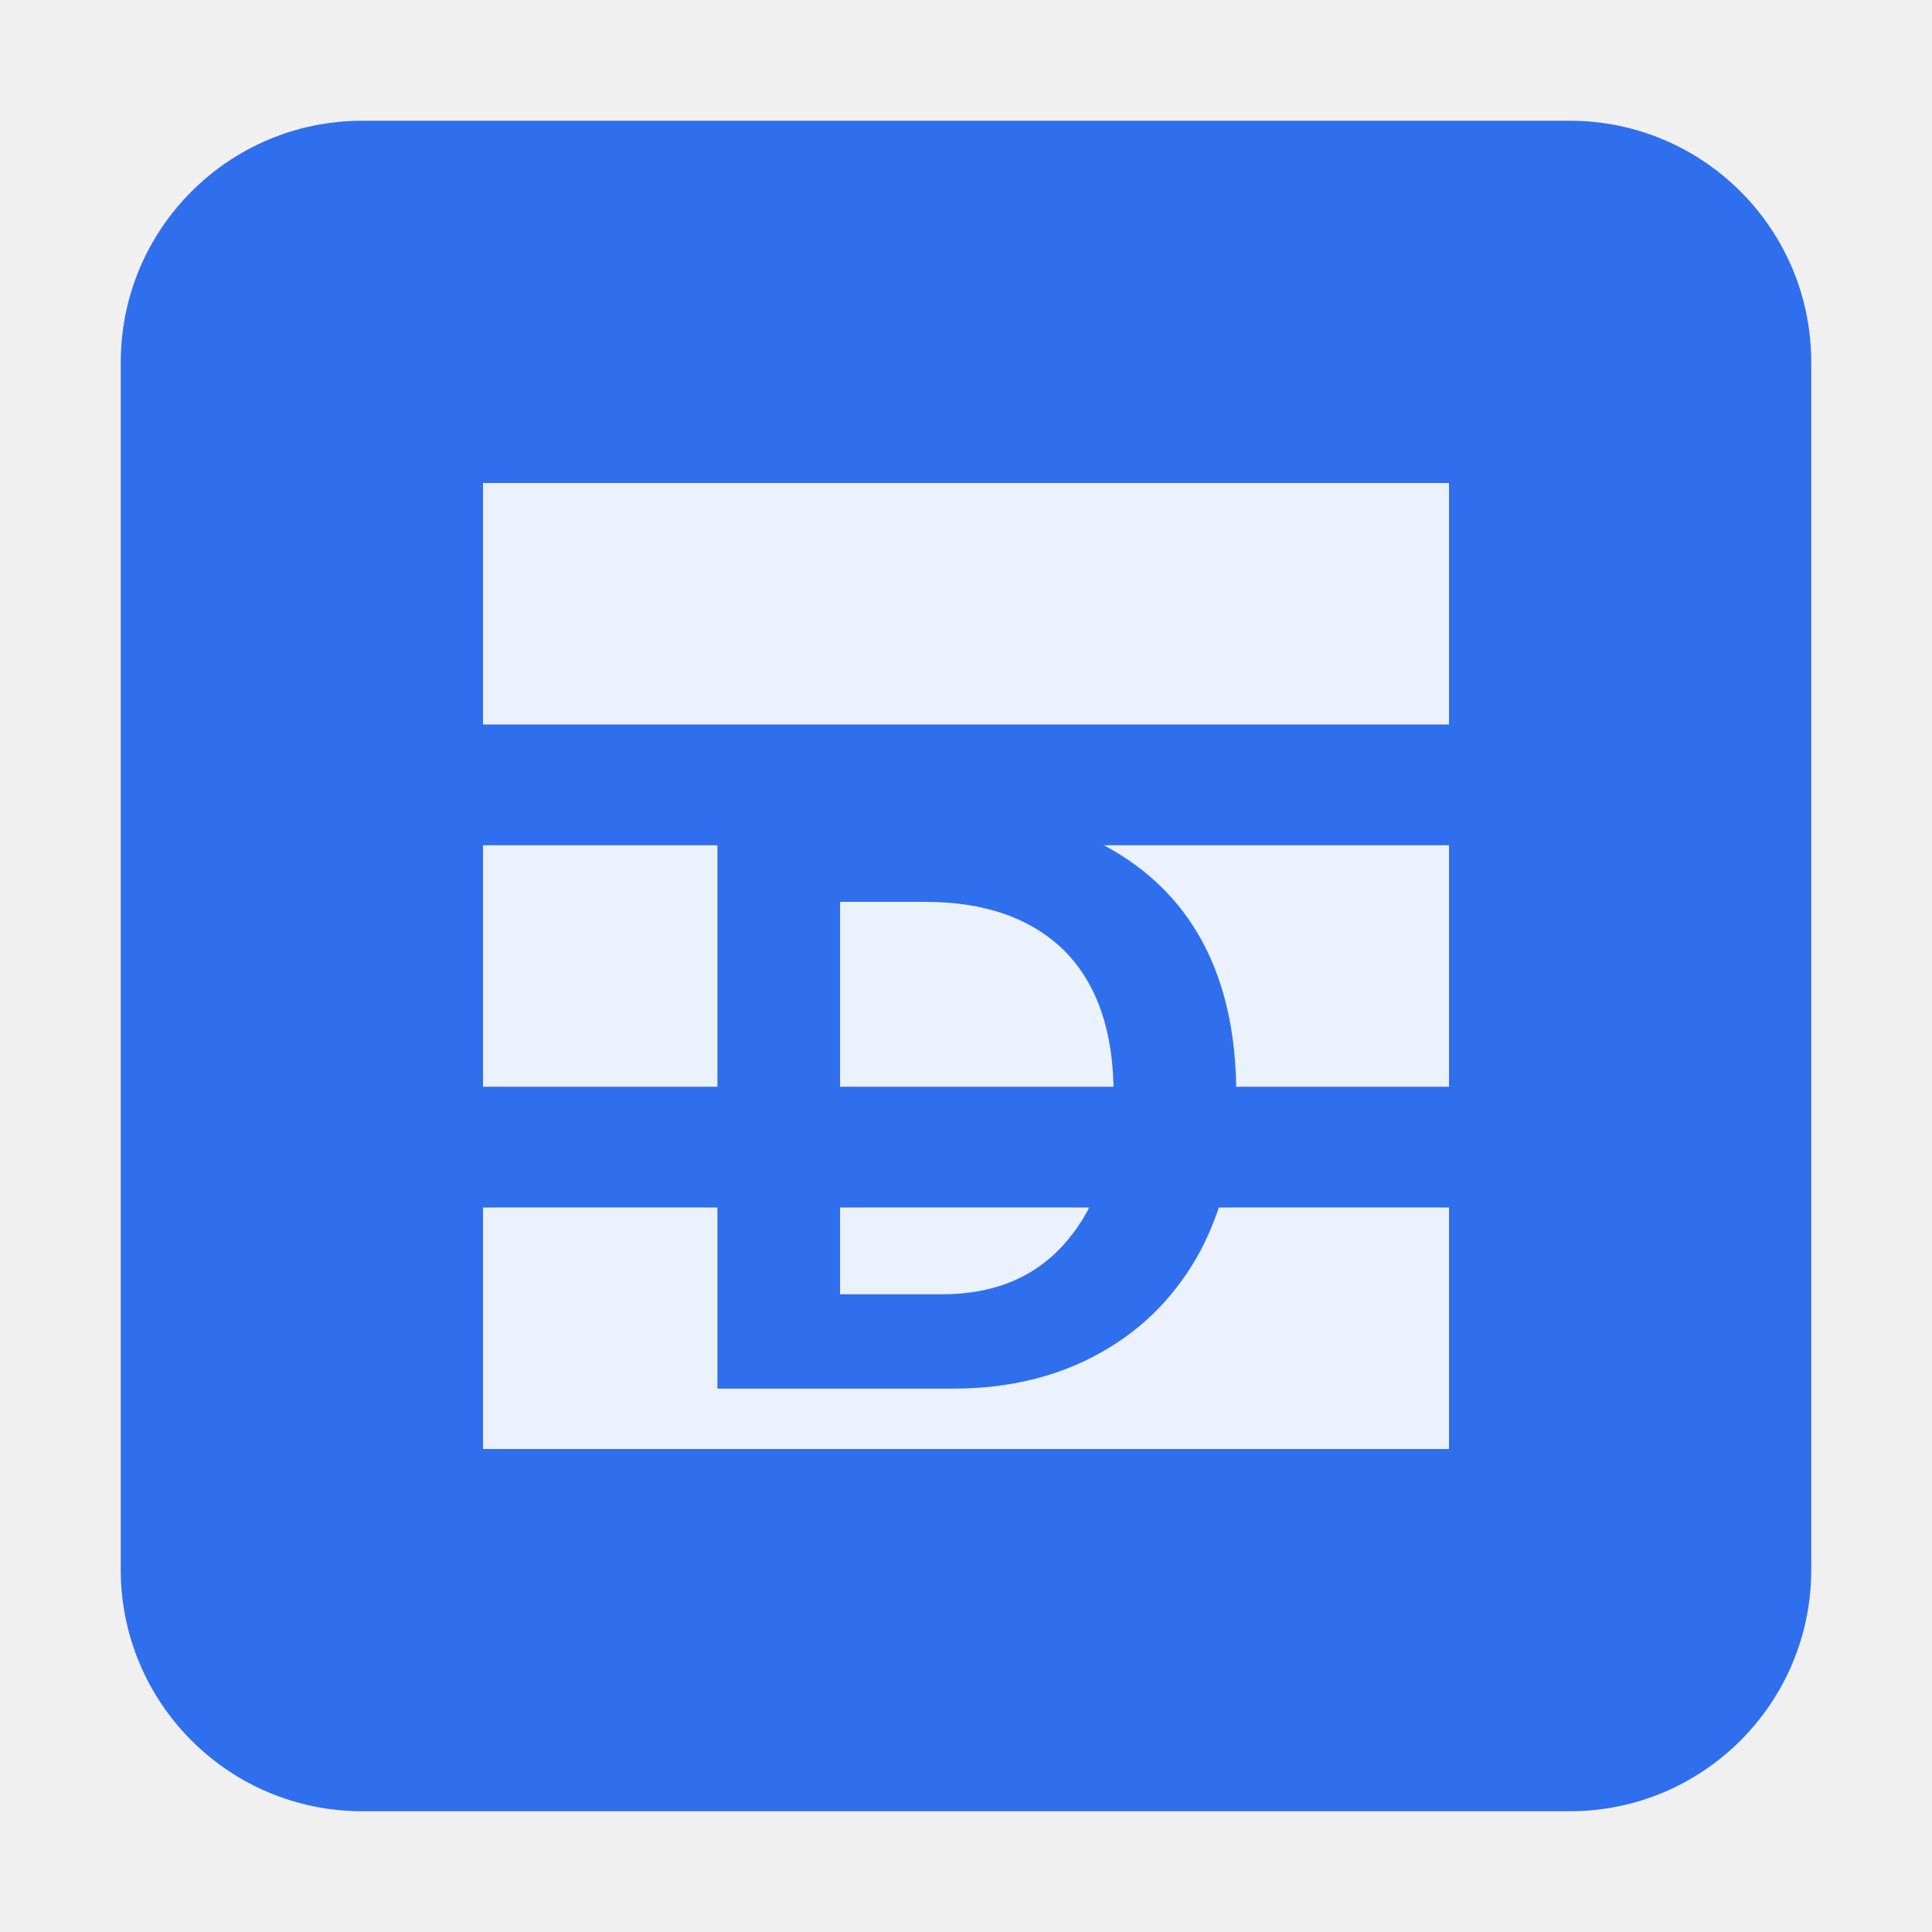
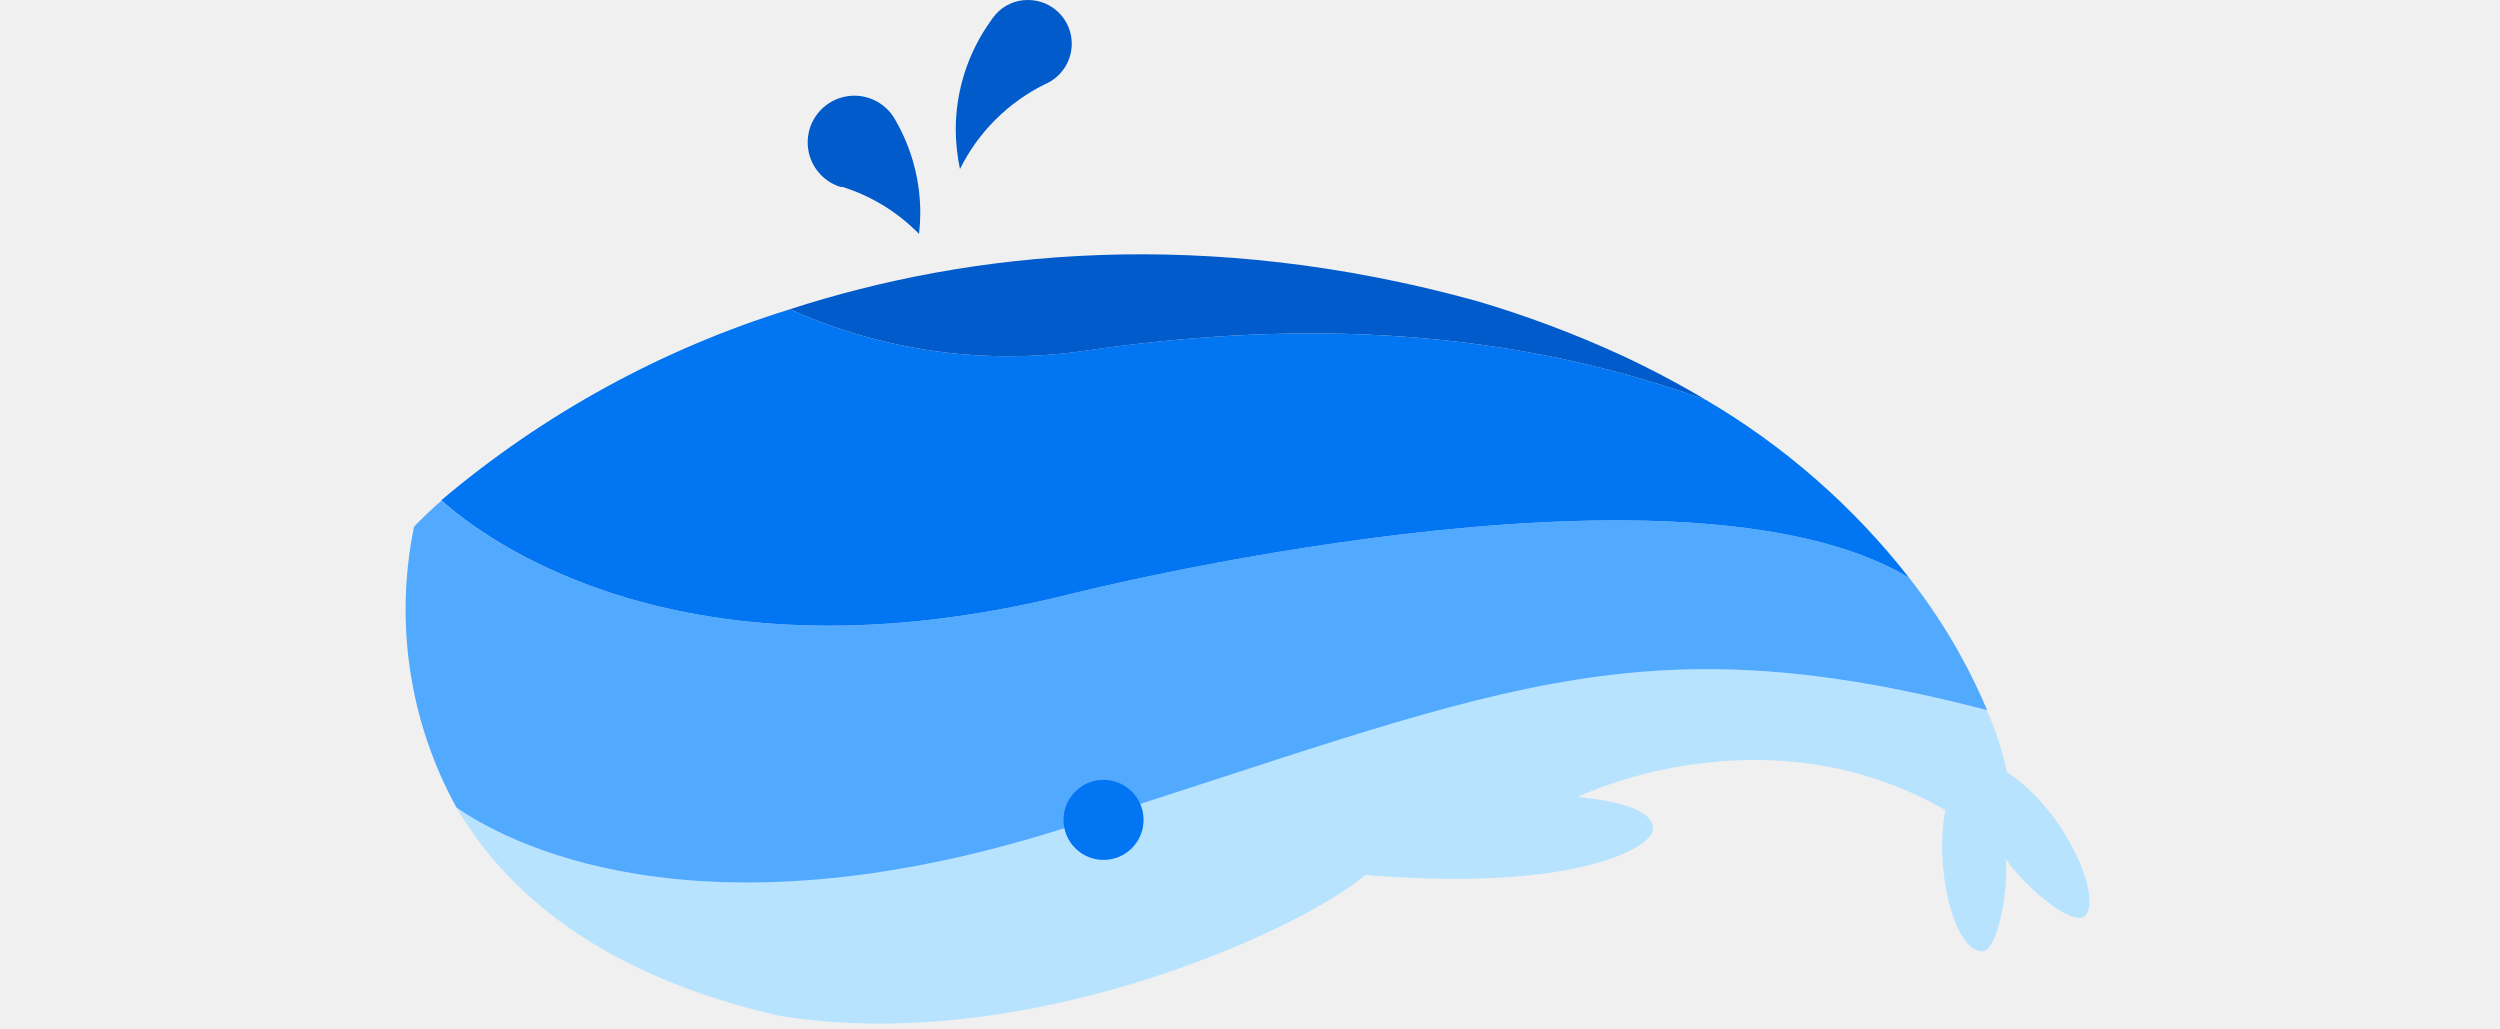
- <svg xmlns="http://www.w3.org/2000/svg" width="16" height="16" viewBox="0 0 16 16">
-   <rect x="1" y="1" width="14" height="14" rx="2" fill="#2F6FED" />
-   <path d="M4 4h8v2H4V4Zm0 3h8v2H4V7Zm0 3h8v2H4v-2Z" fill="#FFFFFF" opacity=".9" />
-   <text x="8" y="11.5" text-anchor="middle" font-family="Arial, sans-serif" font-size="7" font-weight="700" fill="#2F6FED">D</text>
+ <svg xmlns="http://www.w3.org/2000/svg" t="1783176407303" class="icon" viewBox="0 0 2488 1024" version="1.1" p-id="52046" width="38.875" height="16">
+   <path d="M2075.248 911.154c-12.752 12.752-62.362-31.094-79.132-56.423 2.97 30.919-8.21 92.583-23.582 92.059-28.823-1.048-47.514-84.547-36.509-140.621-181.322-103.937-365.614-13.101-365.614-13.101 22.709 2.795 75.988 8.56 74.59 32.491 0 15.722-69.874 62.712-286.133 45.243-67.952 57.296-342.206 180.623-585.192 139.747C598.293 970.023 503.789 888.445 454.179 803.549c44.894 31.618 233.727 138.175 604.233 20.613 427.627-135.38 564.23-209.621 918.664-117.562a295.216 295.216 0 0 1 20.263 62.013c59.043 38.256 95.028 125.423 77.909 142.542z" fill="#B7E3FF" p-id="52047" />
+   <path d="M1899.865 574.887a576.458 576.458 0 0 1 77.734 131.887c-354.434-92.233-491.037-17.468-918.664 117.562C688.43 941.898 499.597 835.341 454.179 803.549a408.936 408.936 0 0 1-42.099-279.495c7.861-8.035 17.468-17.468 27.251-25.853C479.857 534.535 678.299 687.908 1065.573 591.133c0 0 604.931-153.373 834.292-16.246z" fill="#52AAFF" p-id="52048" />
+   <path d="M1697.581 397.932a718.825 718.825 0 0 1 202.284 176.955c-229.36-137.127-834.292 16.246-834.292 16.246-387.275 96.775-585.716-56.598-626.417-93.281A991.507 991.507 0 0 1 786.079 307.795a529.992 529.992 0 0 0 298.535 40.527c180.798-25.679 393.563-29.696 612.967 49.61z" fill="#0175F2" p-id="52049" />
+   <path d="M1612.51 353.038a939.451 939.451 0 0 1 85.071 44.894c-219.403-79.307-432.169-75.289-612.617-49.61A530.691 530.691 0 0 1 786.079 307.795c180.449-58.519 413.303-82.626 683.015-8.385a1074.832 1074.832 0 0 1 143.416 53.628zM1066.622 43.498a43.846 43.846 0 0 1-26.727 40.352 186.563 186.563 0 0 0-84.547 84.372 196.869 196.869 0 0 1-4.192-39.653 185.864 185.864 0 0 1 34.937-107.955 66.38 66.38 0 0 1 5.066-6.638 42.448 42.448 0 0 1 31.618-13.975 43.496 43.496 0 0 1 43.846 43.496zM915.869 212.592a194.074 194.074 0 0 1-1.223 20.263A182.72 182.72 0 0 0 838.484 186.04h-2.096A46.466 46.466 0 1 1 890.889 119.136a184.816 184.816 0 0 1 24.98 93.456z" fill="#015BCB" p-id="52050" />
+   <path d="M1098.239 815.951m-39.828 0a39.828 39.828 0 1 0 79.656 0 39.828 39.828 0 1 0-79.656 0Z" fill="#0175F2" p-id="52051" />
</svg>
